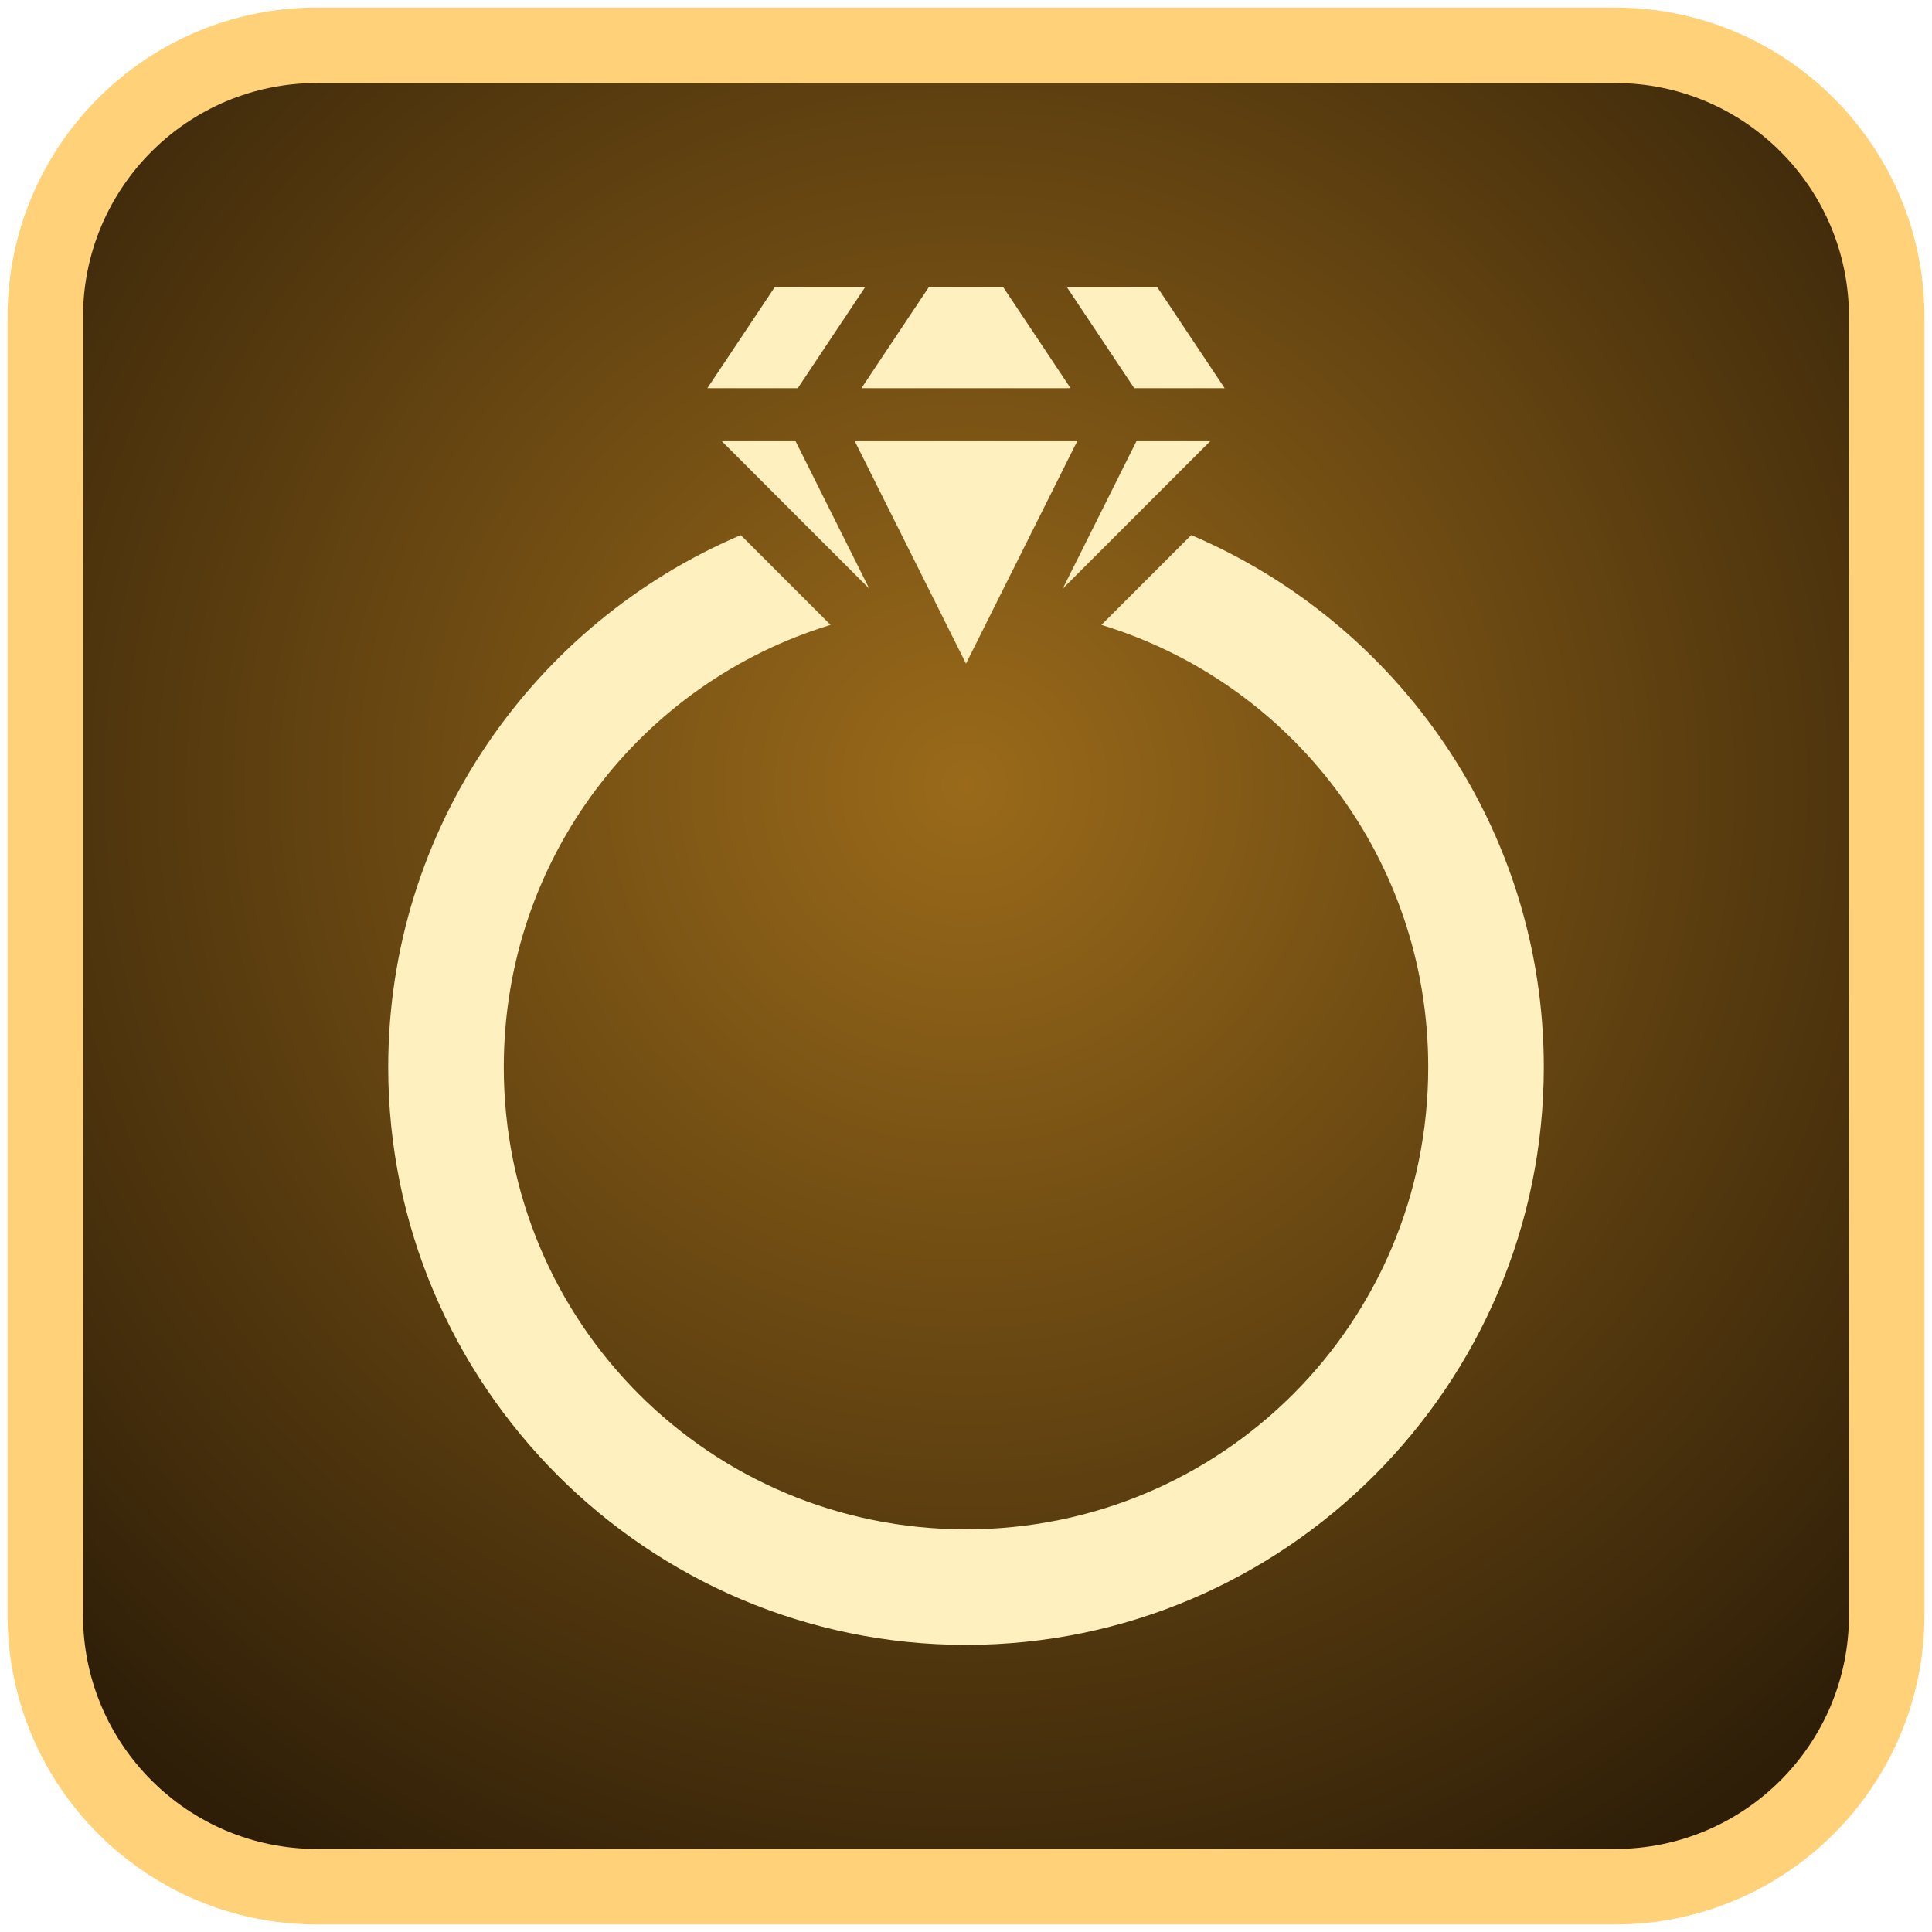
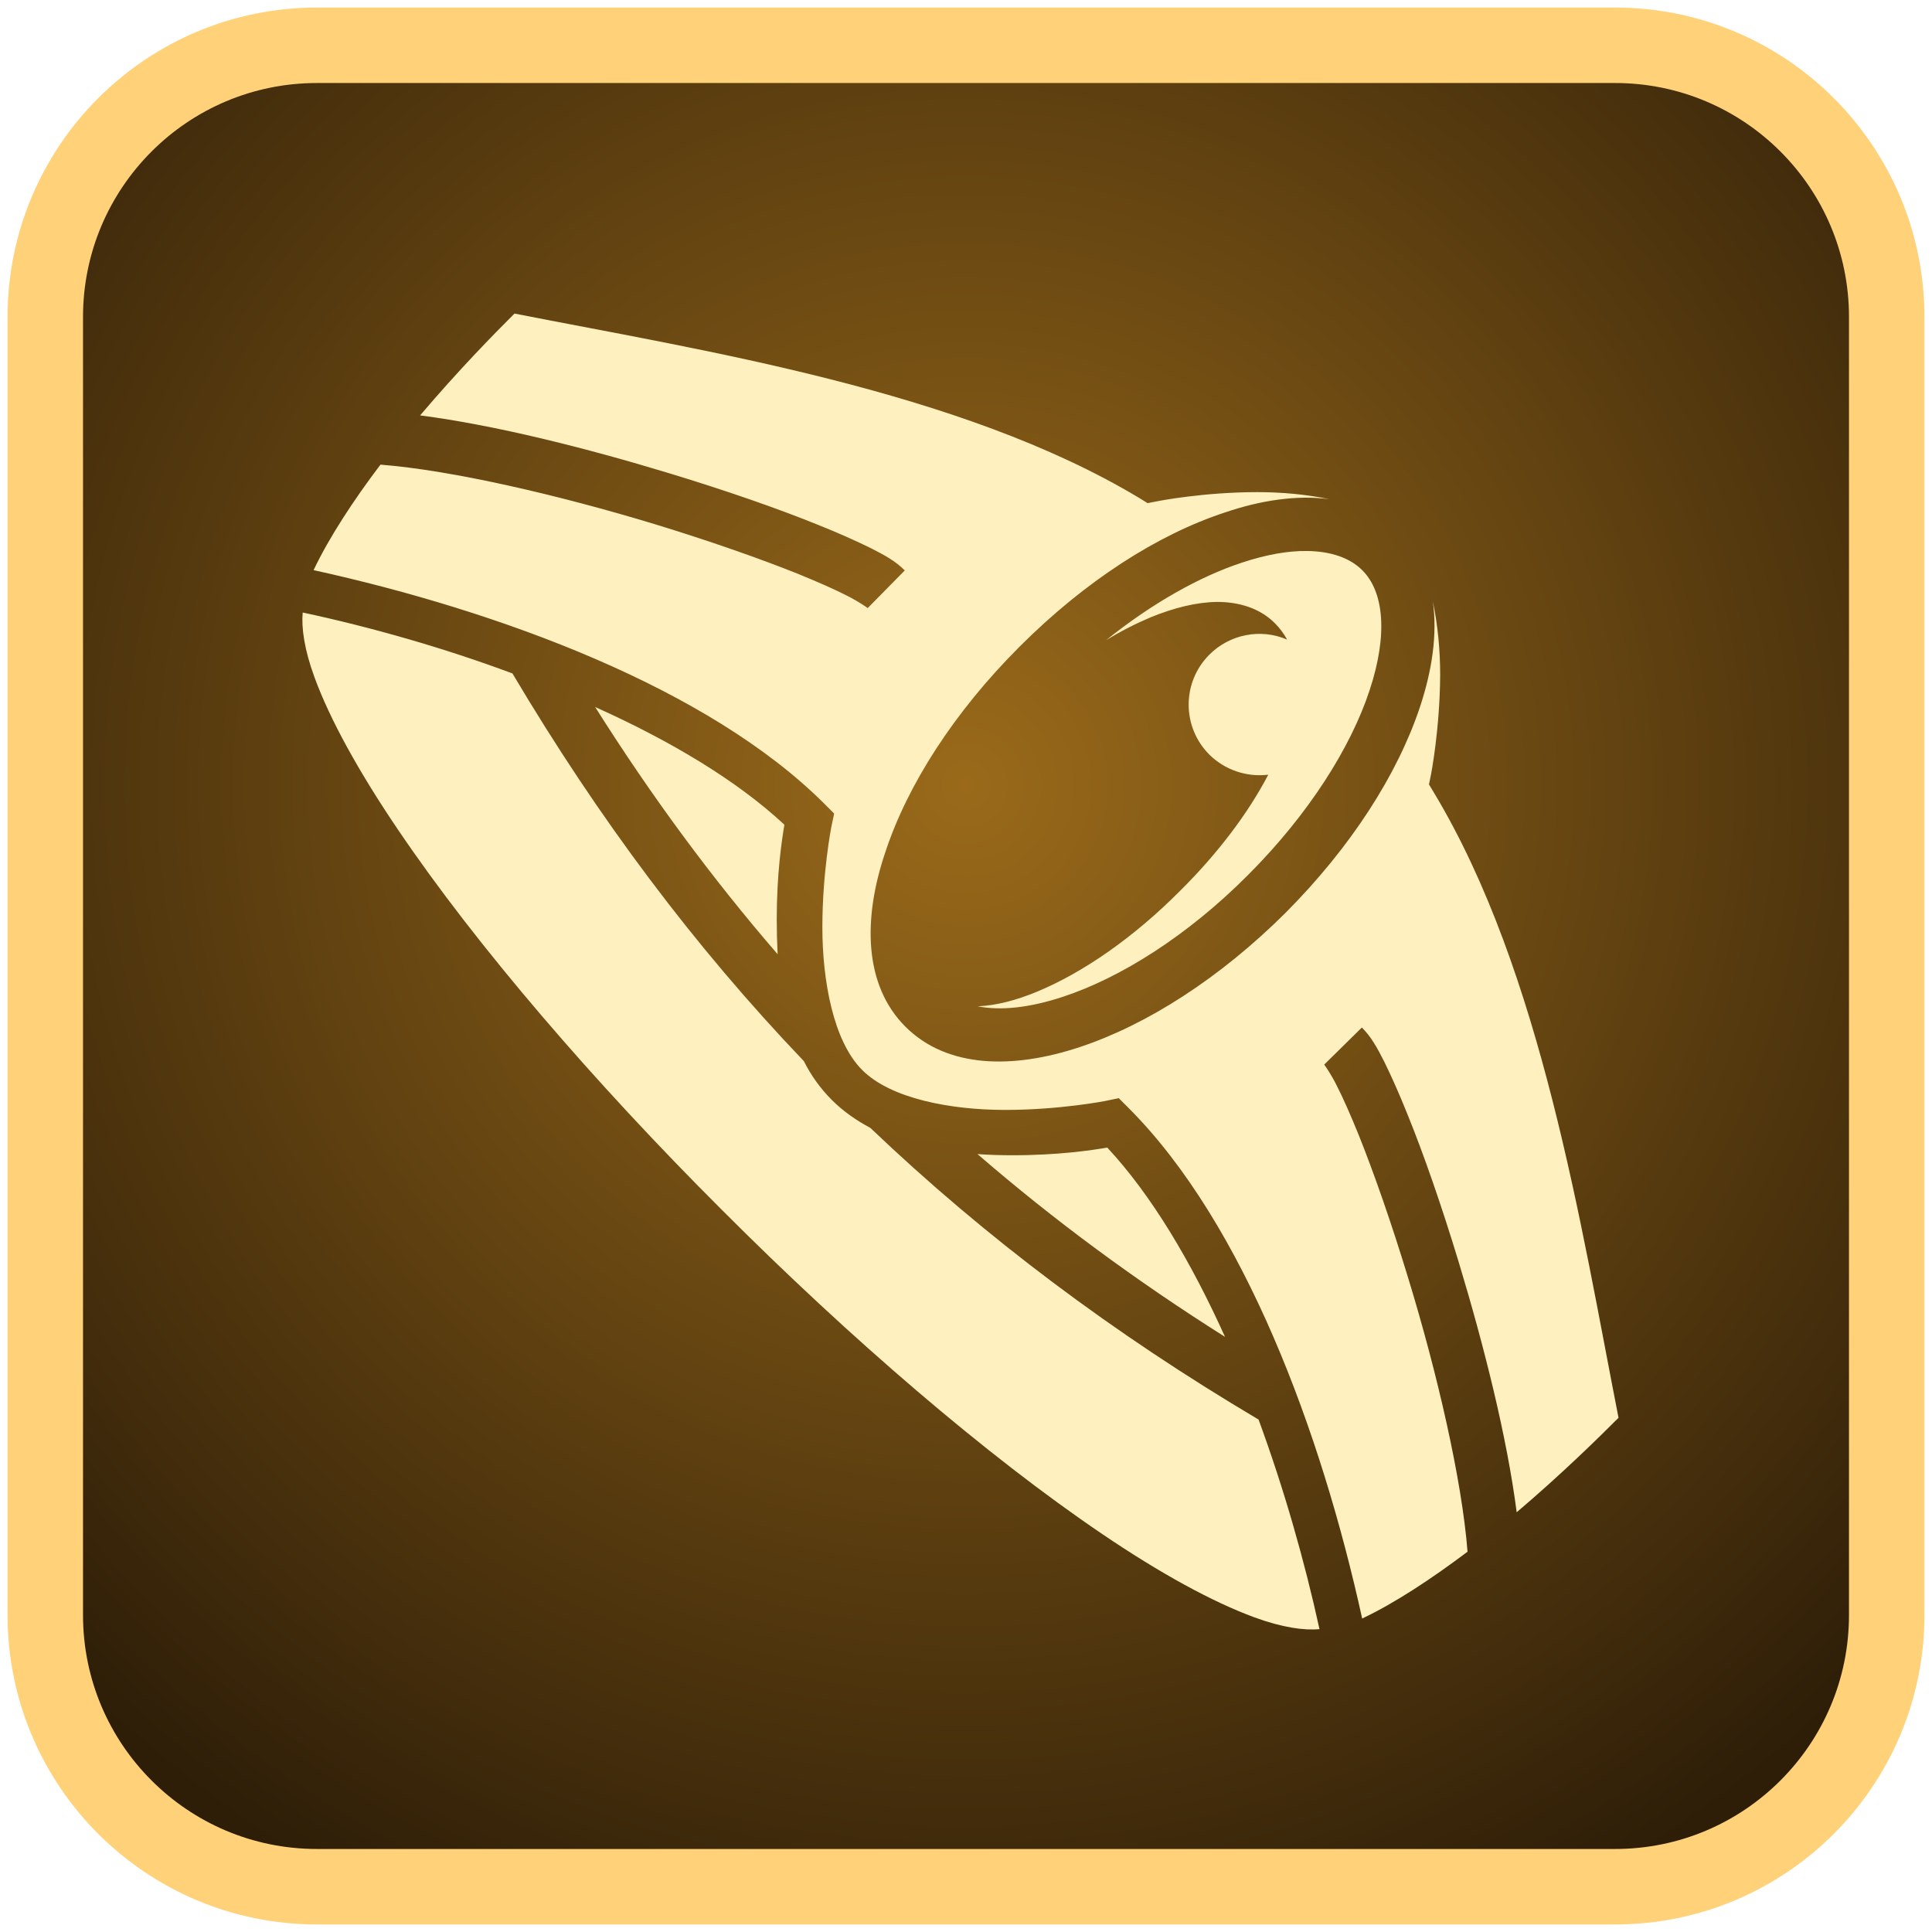
<svg xmlns="http://www.w3.org/2000/svg" viewBox="0 0 512 512">
  <defs>
    <radialGradient id="g" cx="50%" cy="40%" r="70%">
      <stop offset="0" stop-color="#9a6a1a" />
      <stop offset="1" stop-color="#2e1e08" />
    </radialGradient>
  </defs>
  <rect x="12" y="12" width="488" height="488" rx="72" fill="url(#g)" stroke="#ffd27a" stroke-width="20" />
  <g transform="translate(56.32 56.32) scale(0.78)" fill="#fff0c0">
-     <path d="M191.02 25.346l-22.9 34.35h30.714l22.9-34.35H191.02zm52.347 0l-22.898 34.35h71.06l-22.897-34.35h-25.266zm46.9 0l22.9 34.35h30.714l-22.9-34.35h-30.714zm-117.234 52.35l50.115 50.115-25.058-50.115h-25.057zm45.182 0L256 153.265l37.785-75.57h-75.57zm95.695 0l-25.058 50.115 50.115-50.115H313.91zm-134.435 31.898C109.163 139.5 59.693 209.29 59.693 290.348c0 108.185 88.122 196.306 196.307 196.306 108.185 0 196.307-88.12 196.307-196.306 0-81.057-49.47-150.848-119.782-180.754l-30.517 30.517c64.397 19.592 111.037 79.292 111.037 150.238 0 86.966-70.08 157.045-157.045 157.045-86.966 0-157.045-70.08-157.045-157.045 0-70.946 46.64-130.646 111.037-150.237l-30.517-30.516z" />
+     <path d="M102.6 34.33c-7.03 7-19.03 19.24-32.07 34.6 25.53 3.3 56.47 11.09 84.97 19.76 18.8 5.72 36.4 11.81 50.2 17.41 7 2.8 13 5.5 17.9 7.9 4.9 2.5 8.4 4.4 11.6 7.6l-12.6 12.8c-.1-.1-3-2.2-7.2-4.3-4.1-2.1-9.8-4.6-16.4-7.3-13.2-5.3-30.4-11.3-48.7-16.9-32.4-9.84-68.89-18.34-93.24-20.24-9.14 12.07-17.4 24.64-22.72 35.84 63.22 13.9 134.16 40.1 173.46 79.3l3.4 3.4-1 4.8s-3 15.4-3 33.8 3.8 38.8 13.5 48.5c9.7 9.8 30.2 13.6 48.6 13.6 18.4 0 33.8-3 33.8-3l4.8-1 3.4 3.4c39.2 39.3 65.4 110.1 79.3 173.4 11.2-5.3 23.7-13.6 35.8-22.7-1.9-24.4-10.3-60.8-20.2-93.1-5.6-18.4-11.6-35.6-16.9-48.8-2.7-6.6-5.2-12.3-7.3-16.4-2.1-4.2-4.2-7.1-4.3-7.2l12.8-12.6c3.2 3.2 5.1 6.7 7.6 11.6 2.4 4.9 5.1 10.9 7.9 17.9 5.6 13.8 11.7 31.4 17.4 50.2 8.6 28.4 16.4 59.4 19.7 85 15.4-13.1 27.6-25.1 34.6-32.1-12.7-64.7-26.1-151.4-62.6-212.2l-1.8-3 .7-3.4s3-15.4 3.1-33.8c0-8.3-.8-17-2.5-25 1.6 11-.2 23.4-4.4 36-7.6 22.8-23.4 47.5-45.6 69.8-22.3 22.2-47 38-69.8 45.6-22.8 7.6-45.2 7.3-59.4-6.9-14.1-14.1-14.5-36.6-6.8-59.3 7.5-22.8 23.3-47.5 45.6-69.8 22.3-22.3 46.9-38.1 69.8-45.6 12.3-4.19 24.6-5.97 35.4-4.51C371.6 95.74 363.1 95 355 95c-18.4 0-33.8 3.06-33.8 3.06l-3.5.68-2.9-1.79c-60.9-36.55-147.5-49.9-212.2-62.62zM371.9 115c-6.4-.1-13.9 1.2-22.3 4-14.2 4.7-30.3 13.7-46 26.3 5.1-3.1 10.2-5.7 15.2-7.8 7.9-3.2 15.4-5.1 22.5-5.2 7.2 0 14.5 2 19.7 7.3 1.7 1.7 3 3.5 4.1 5.5-9-3.9-19.5-1.8-26.4 5.1-9.4 9.4-9.4 24.6 0 34 5.3 5.2 12.6 7.7 20 6.8-6.8 13-17 26.6-29.9 39.4-15.9 16-33 27.8-48.6 34.3-7 2.9-13.7 4.7-20.2 5 7.6 1.5 17.4.6 29.1-3.3 19.4-6.4 42.2-20.7 62.7-41.3 20.6-20.6 34.9-43.3 41.3-62.7 6.4-19.3 4.8-33.7-2.5-40.9-4.1-4.1-10.5-6.4-18.7-6.5zM30.64 135.9c-.48 5.1.53 12.6 4.04 22.1 5.19 14.2 15.06 32.1 28.35 51.7C89.6 249 129.7 295.6 173.1 338.9c43.3 43.4 89.9 83.5 129.2 110.1 19.6 13.3 37.5 23.1 51.7 28.3 9.5 3.5 17 4.5 22.1 4-5.1-23.3-12.1-47.8-20.7-71.2-49.3-29.2-92.9-61.9-131.9-99.1-4.7-2.5-9.2-5.6-13.1-9.5a50.9 50.9 0 0 1-9.5-13.2c-37.2-38.9-69.8-82.5-99-131.7-23.36-8.7-47.92-15.7-71.26-20.7zM130 168c19.1 30.3 39.7 58.2 62 84-.2-4-.3-8-.3-11.8 0-15.7 1.7-26.8 2.6-32.2-16.1-15-38.7-28.5-64.3-40zm174 149.7c-5.4.9-16.5 2.6-32.2 2.6-3.8 0-7.8-.1-11.9-.4 25.9 22.4 53.8 43 84.1 62.1-11.5-25.5-25-48.2-40-64.3z" />
  </g>
</svg>
